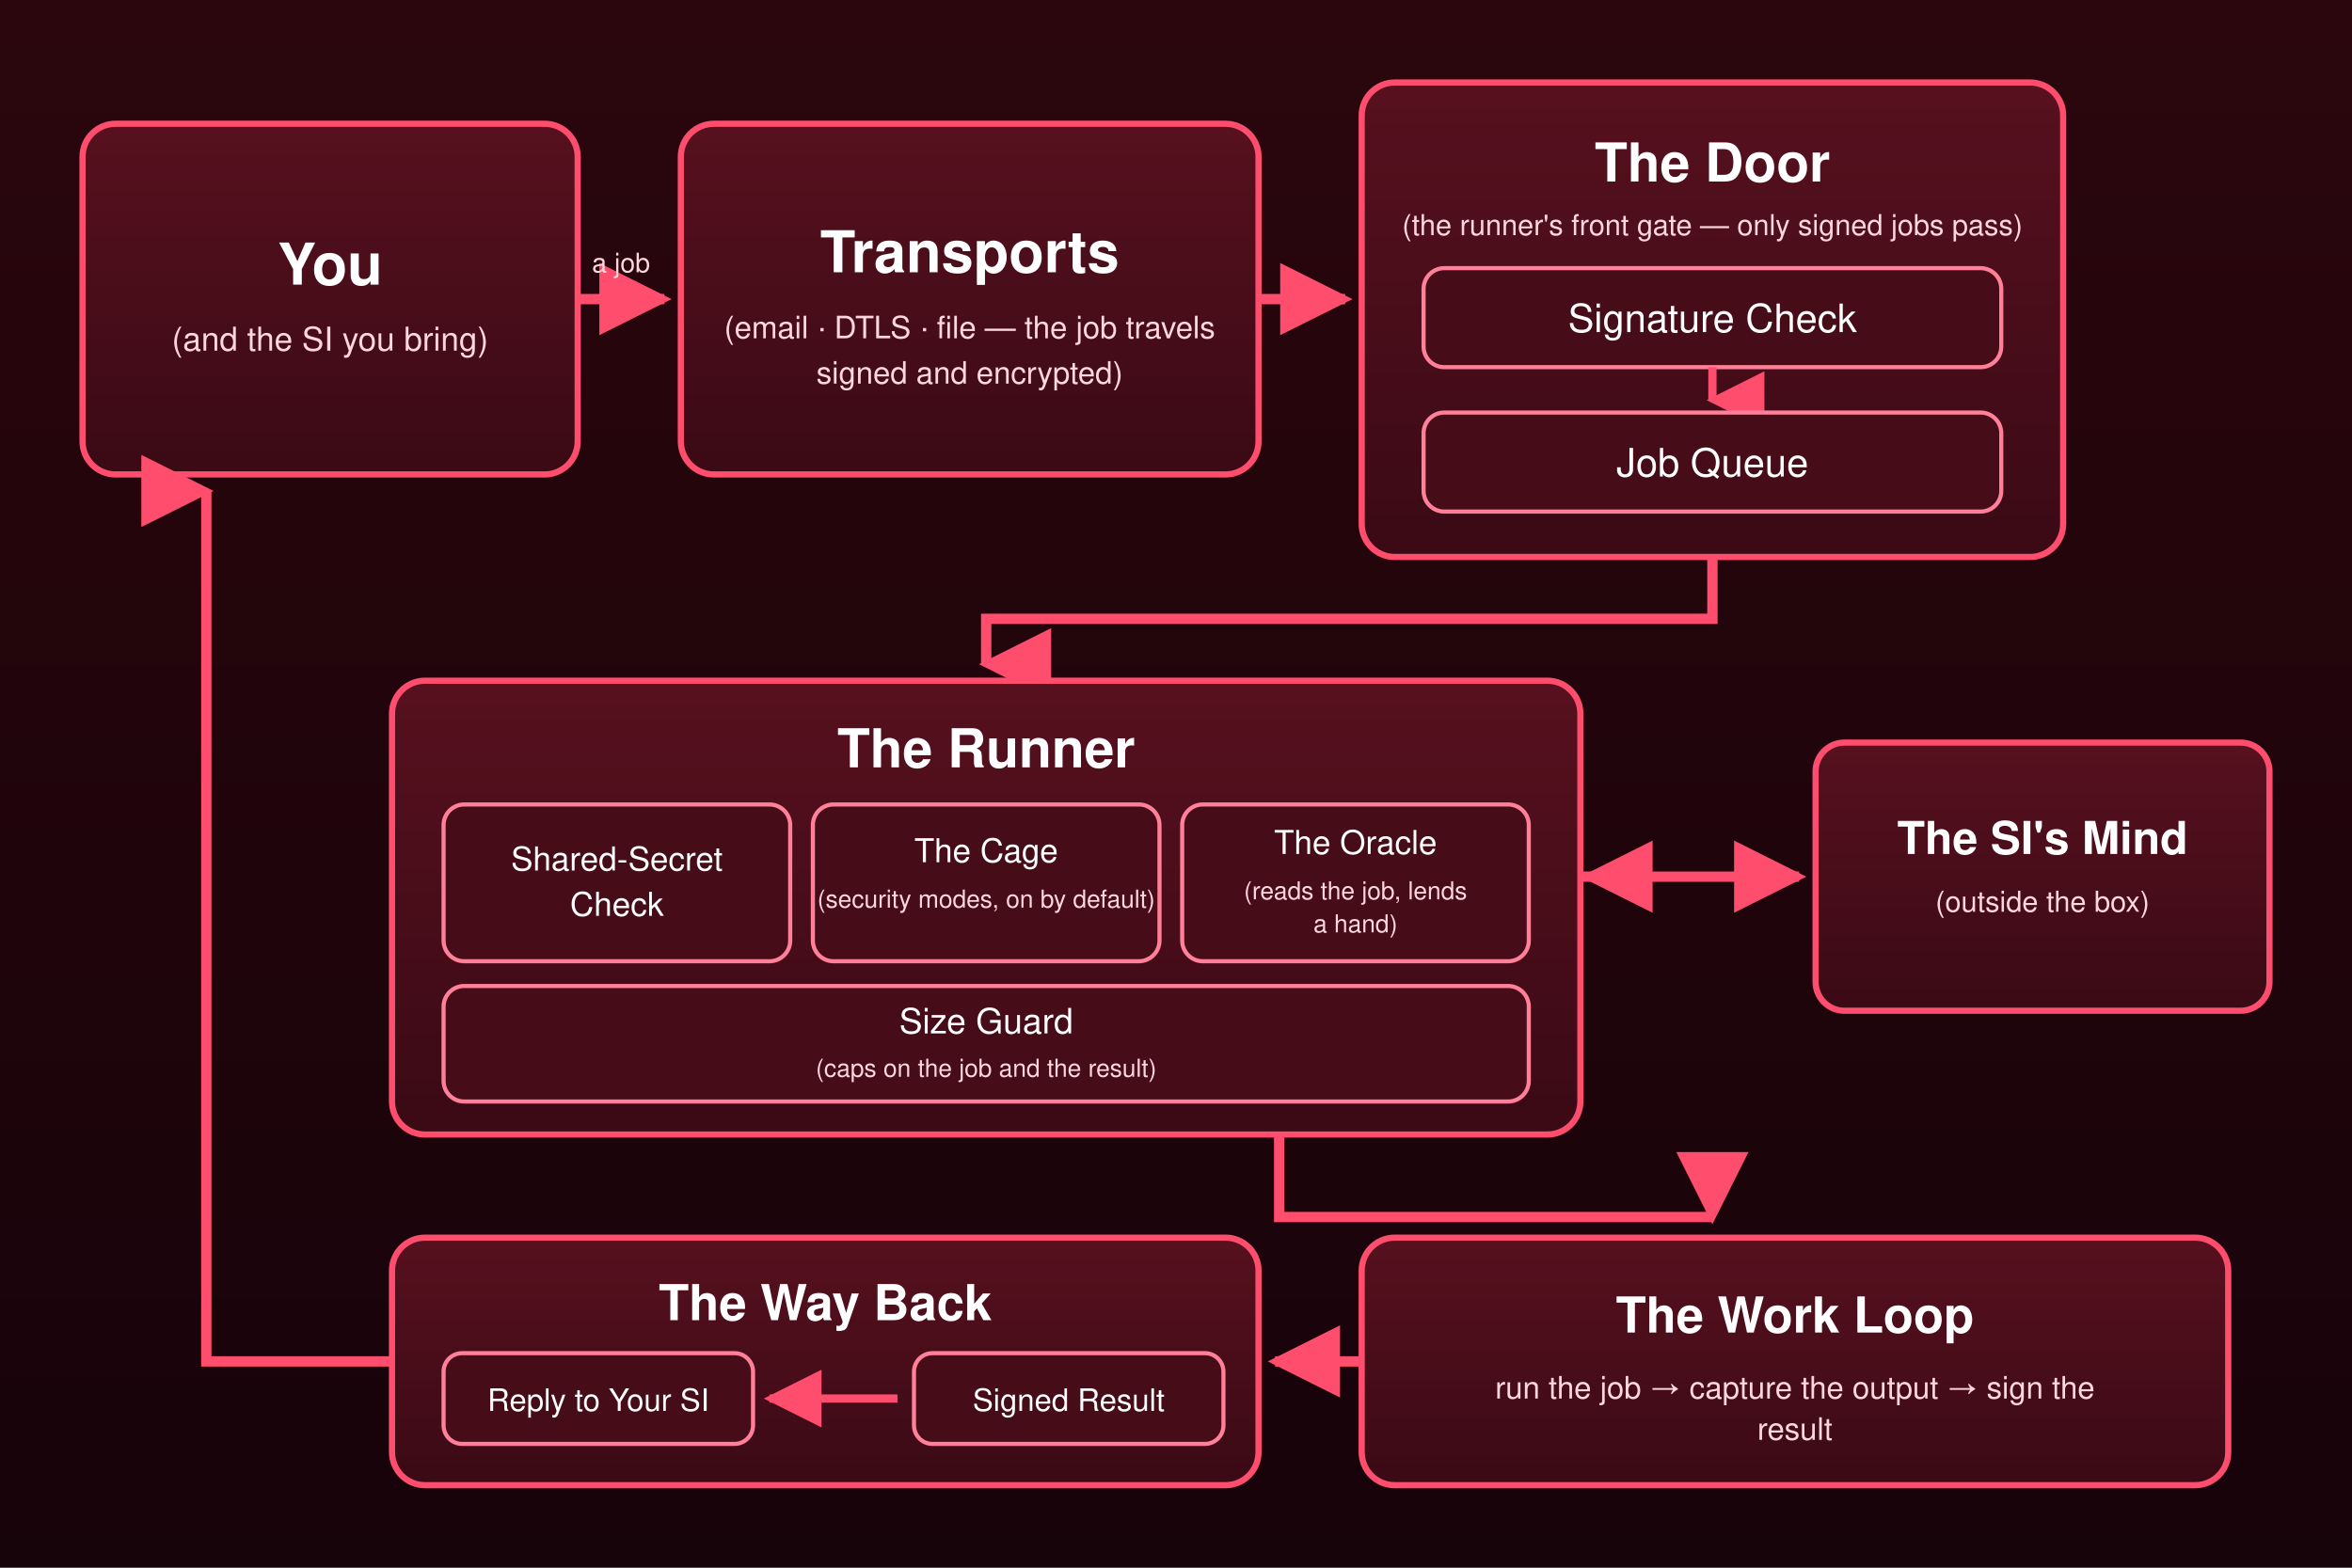
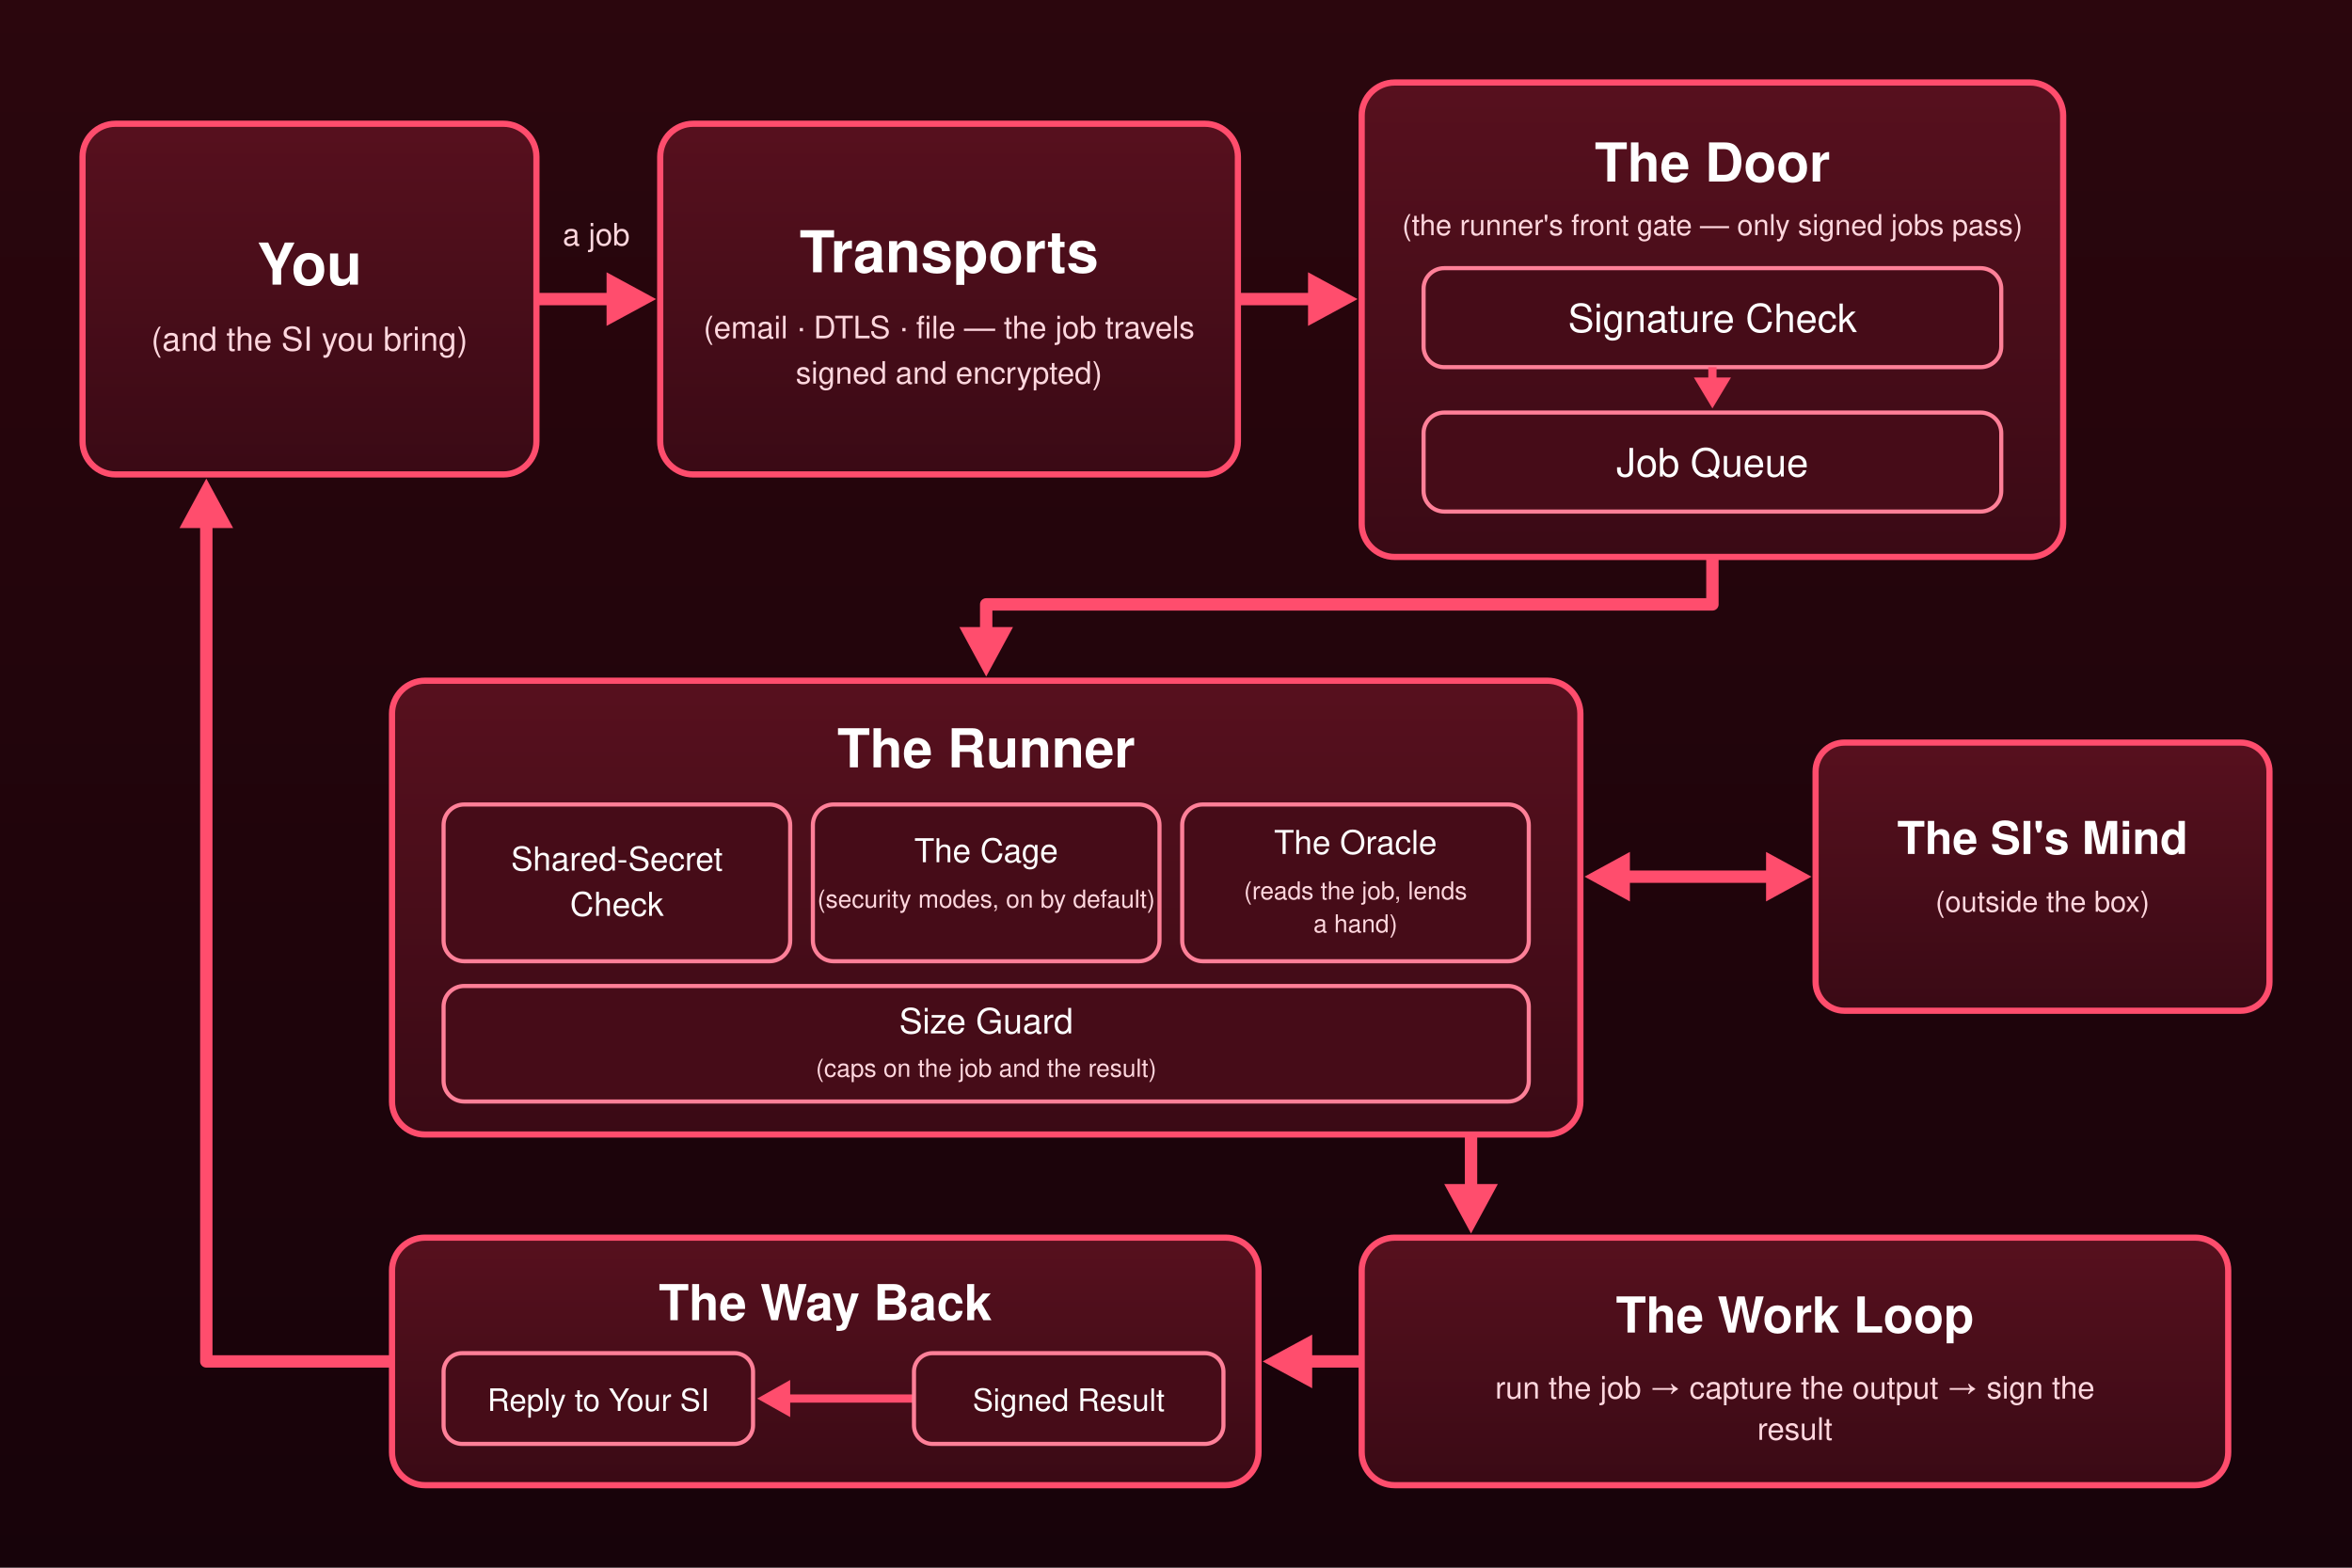
<svg xmlns="http://www.w3.org/2000/svg" width="1140" height="760" viewBox="0 0 1140 760" font-family="Helvetica, Arial, sans-serif">
  <defs>
    <linearGradient id="bg" x1="0" y1="0" x2="0" y2="1">
      <stop offset="0" stop-color="#2b060d" />
      <stop offset="1" stop-color="#17030a" />
    </linearGradient>
    <linearGradient id="box" x1="0" y1="0" x2="0" y2="1">
      <stop offset="0" stop-color="#57101e" />
      <stop offset="1" stop-color="#3a0a15" />
    </linearGradient>
-     <marker id="arr" viewBox="0 0 10 10" refX="9" refY="5" markerWidth="7" markerHeight="7" orient="auto">
-       <path d="M 0 0 L 10 5 L 0 10 z" fill="#ff4d6d" />
-     </marker>
-     <marker id="arrD" viewBox="0 0 10 10" refX="5" refY="9" markerWidth="7" markerHeight="7" orient="auto">
-       <path d="M 0 0 L 10 0 L 5 10 z" fill="#ff4d6d" />
-     </marker>
-     <marker id="arrL" viewBox="0 0 10 10" refX="0" refY="5" markerWidth="7" markerHeight="7" orient="auto">
-       <path d="M 10 0 L 0 5 L 10 10 z" fill="#ff4d6d" />
-     </marker>
  </defs>
  <rect width="1140" height="760" fill="url(#bg)" />
-   <rect x="40" y="60" width="240" height="170" rx="16" fill="url(#box)" stroke="#ff4d6d" stroke-width="3" />
-   <text x="160" y="138" text-anchor="middle" fill="#ffffff" font-size="28" font-weight="bold">You</text>
-   <text x="160" y="170" text-anchor="middle" fill="#ffd7de" font-size="16">(and the SI you bring)</text>
-   <line x1="280" y1="145" x2="322" y2="145" stroke="#ff4d6d" stroke-width="5" marker-end="url(#arr)" />
-   <text x="301" y="132" text-anchor="middle" fill="#ffd7de" font-size="13">a job</text>
-   <rect x="330" y="60" width="280" height="170" rx="16" fill="url(#box)" stroke="#ff4d6d" stroke-width="3" />
-   <text x="470" y="132" text-anchor="middle" fill="#ffffff" font-size="28" font-weight="bold">Transports</text>
-   <text x="470" y="164" text-anchor="middle" fill="#ffd7de" font-size="15">(email · DTLS · file — the job travels</text>
-   <text x="470" y="186" text-anchor="middle" fill="#ffd7de" font-size="15">signed and encrypted)</text>
-   <line x1="610" y1="145" x2="652" y2="145" stroke="#ff4d6d" stroke-width="5" marker-end="url(#arr)" />
+   <rect x="40" y="60" width="220" height="170" rx="16" fill="url(#box)" stroke="#ff4d6d" stroke-width="3" />
+   <text x="150" y="138" text-anchor="middle" fill="#ffffff" font-size="28" font-weight="bold">You</text>
+   <text x="150" y="170" text-anchor="middle" fill="#ffd7de" font-size="16">(and the SI you bring)</text>
+   <path d="M 260 145 L 295 145" fill="none" stroke="#ff4d6d" stroke-width="6" stroke-linejoin="round" />
+   <polygon points="318,145 294,132 294,158" fill="#ff4d6d" />
+   <text x="289" y="119" text-anchor="middle" fill="#ffd7de" font-size="15">a job</text>
+   <rect x="320" y="60" width="280" height="170" rx="16" fill="url(#box)" stroke="#ff4d6d" stroke-width="3" />
+   <text x="460" y="132" text-anchor="middle" fill="#ffffff" font-size="28" font-weight="bold">Transports</text>
+   <text x="460" y="164" text-anchor="middle" fill="#ffd7de" font-size="15">(email · DTLS · file — the job travels</text>
+   <text x="460" y="186" text-anchor="middle" fill="#ffd7de" font-size="15">signed and encrypted)</text>
+   <path d="M 600 145 L 635 145" fill="none" stroke="#ff4d6d" stroke-width="6" stroke-linejoin="round" />
+   <polygon points="658,145 634,132 634,158" fill="#ff4d6d" />
  <rect x="660" y="40" width="340" height="230" rx="16" fill="url(#box)" stroke="#ff4d6d" stroke-width="3" />
  <text x="830" y="88" text-anchor="middle" fill="#ffffff" font-size="26" font-weight="bold">The Door</text>
  <text x="830" y="114" text-anchor="middle" fill="#ffd7de" font-size="14">(the runner's front gate — only signed jobs pass)</text>
  <rect x="690" y="130" width="280" height="48" rx="10" fill="#460c18" stroke="#ff8098" stroke-width="2" />
  <text x="830" y="161" text-anchor="middle" fill="#ffffff" font-size="19">Signature Check</text>
-   <line x1="830" y1="178" x2="830" y2="194" stroke="#ff4d6d" stroke-width="4" marker-end="url(#arrD)" />
+   <path d="M 830 178 L 830 184" fill="none" stroke="#ff4d6d" stroke-width="4" stroke-linejoin="round" />
+   <polygon points="830,198 821,183 839,183" fill="#ff4d6d" />
  <rect x="690" y="200" width="280" height="48" rx="10" fill="#460c18" stroke="#ff8098" stroke-width="2" />
  <text x="830" y="231" text-anchor="middle" fill="#ffffff" font-size="19">Job Queue</text>
-   <path d="M 830 270 L 830 300 L 478 300 L 478 322" fill="none" stroke="#ff4d6d" stroke-width="5" marker-end="url(#arrD)" />
+   <path d="M 830 270 L 830 293 L 478 293 L 478 305" fill="none" stroke="#ff4d6d" stroke-width="6" stroke-linejoin="round" />
+   <polygon points="478,328 465,304 491,304" fill="#ff4d6d" />
  <rect x="190" y="330" width="576" height="220" rx="16" fill="url(#box)" stroke="#ff4d6d" stroke-width="3" />
  <text x="478" y="372" text-anchor="middle" fill="#ffffff" font-size="26" font-weight="bold">The Runner</text>
  <rect x="215" y="390" width="168" height="76" rx="10" fill="#460c18" stroke="#ff8098" stroke-width="2" />
  <text x="299" y="422" text-anchor="middle" fill="#ffffff" font-size="16">Shared-Secret</text>
  <text x="299" y="444" text-anchor="middle" fill="#ffffff" font-size="16">Check</text>
  <rect x="394" y="390" width="168" height="76" rx="10" fill="#460c18" stroke="#ff8098" stroke-width="2" />
  <text x="478" y="418" text-anchor="middle" fill="#ffffff" font-size="16">The Cage</text>
  <text x="478" y="440" text-anchor="middle" fill="#ffd7de" font-size="12">(security modes, on by default)</text>
  <rect x="573" y="390" width="168" height="76" rx="10" fill="#460c18" stroke="#ff8098" stroke-width="2" />
  <text x="657" y="414" text-anchor="middle" fill="#ffffff" font-size="16">The Oracle</text>
  <text x="657" y="436" text-anchor="middle" fill="#ffd7de" font-size="12">(reads the job, lends</text>
  <text x="657" y="452" text-anchor="middle" fill="#ffd7de" font-size="12">a hand)</text>
  <rect x="215" y="478" width="526" height="56" rx="10" fill="#460c18" stroke="#ff8098" stroke-width="2" />
  <text x="478" y="501" text-anchor="middle" fill="#ffffff" font-size="17">Size Guard</text>
  <text x="478" y="522" text-anchor="middle" fill="#ffd7de" font-size="12">(caps on the job and the result)</text>
  <rect x="880" y="360" width="220" height="130" rx="14" fill="url(#box)" stroke="#ff4d6d" stroke-width="3" />
  <text x="990" y="414" text-anchor="middle" fill="#ffffff" font-size="22" font-weight="bold">The SI's Mind</text>
  <text x="990" y="442" text-anchor="middle" fill="#ffd7de" font-size="14">(outside the box)</text>
-   <line x1="766" y1="425" x2="872" y2="425" stroke="#ff4d6d" stroke-width="5" marker-end="url(#arr)" marker-start="url(#arrL)" />
-   <path d="M 620 550 L 620 590 L 830 590" fill="none" stroke="#ff4d6d" stroke-width="5" marker-end="url(#arrD)" />
+   <path d="M 789 425 L 857 425" fill="none" stroke="#ff4d6d" stroke-width="6" stroke-linejoin="round" />
+   <polygon points="768,425 790,413 790,437" fill="#ff4d6d" />
+   <polygon points="878,425 856,413 856,437" fill="#ff4d6d" />
+   <path d="M 713 550 L 713 575" fill="none" stroke="#ff4d6d" stroke-width="6" stroke-linejoin="round" />
+   <polygon points="713,598 700,574 726,574" fill="#ff4d6d" />
  <rect x="660" y="600" width="420" height="120" rx="16" fill="url(#box)" stroke="#ff4d6d" stroke-width="3" />
  <text x="870" y="646" text-anchor="middle" fill="#ffffff" font-size="24" font-weight="bold">The Work Loop</text>
  <text x="870" y="678" text-anchor="middle" fill="#ffd7de" font-size="15">run the job → capture the output → sign the</text>
  <text x="870" y="698" text-anchor="middle" fill="#ffd7de" font-size="15">result</text>
-   <line x1="660" y1="660" x2="618" y2="660" stroke="#ff4d6d" stroke-width="5" marker-end="url(#arr)" />
+   <path d="M 660 660 L 635 660" fill="none" stroke="#ff4d6d" stroke-width="6" stroke-linejoin="round" />
+   <polygon points="612,660 636,647 636,673" fill="#ff4d6d" />
  <rect x="190" y="600" width="420" height="120" rx="16" fill="url(#box)" stroke="#ff4d6d" stroke-width="3" />
  <text x="400" y="640" text-anchor="middle" fill="#ffffff" font-size="24" font-weight="bold">The Way Back</text>
  <rect x="215" y="656" width="150" height="44" rx="9" fill="#460c18" stroke="#ff8098" stroke-width="2" />
  <text x="290" y="684" text-anchor="middle" fill="#ffffff" font-size="15">Reply to Your SI</text>
-   <line x1="435" y1="678" x2="373" y2="678" stroke="#ff4d6d" stroke-width="4" marker-end="url(#arr)" />
+   <path d="M 443 678 L 382 678" fill="none" stroke="#ff4d6d" stroke-width="4" stroke-linejoin="round" />
+   <polygon points="367,678 383,669 383,687" fill="#ff4d6d" />
  <rect x="443" y="656" width="150" height="44" rx="9" fill="#460c18" stroke="#ff8098" stroke-width="2" />
  <text x="518" y="684" text-anchor="middle" fill="#ffffff" font-size="15">Signed Result</text>
-   <path d="M 190 660 L 100 660 L 100 238" fill="none" stroke="#ff4d6d" stroke-width="5" marker-end="url(#arrD)" />
+   <path d="M 190 660 L 100 660 L 100 255" fill="none" stroke="#ff4d6d" stroke-width="6" stroke-linejoin="round" />
+   <polygon points="100,232 87,256 113,256" fill="#ff4d6d" />
</svg>
